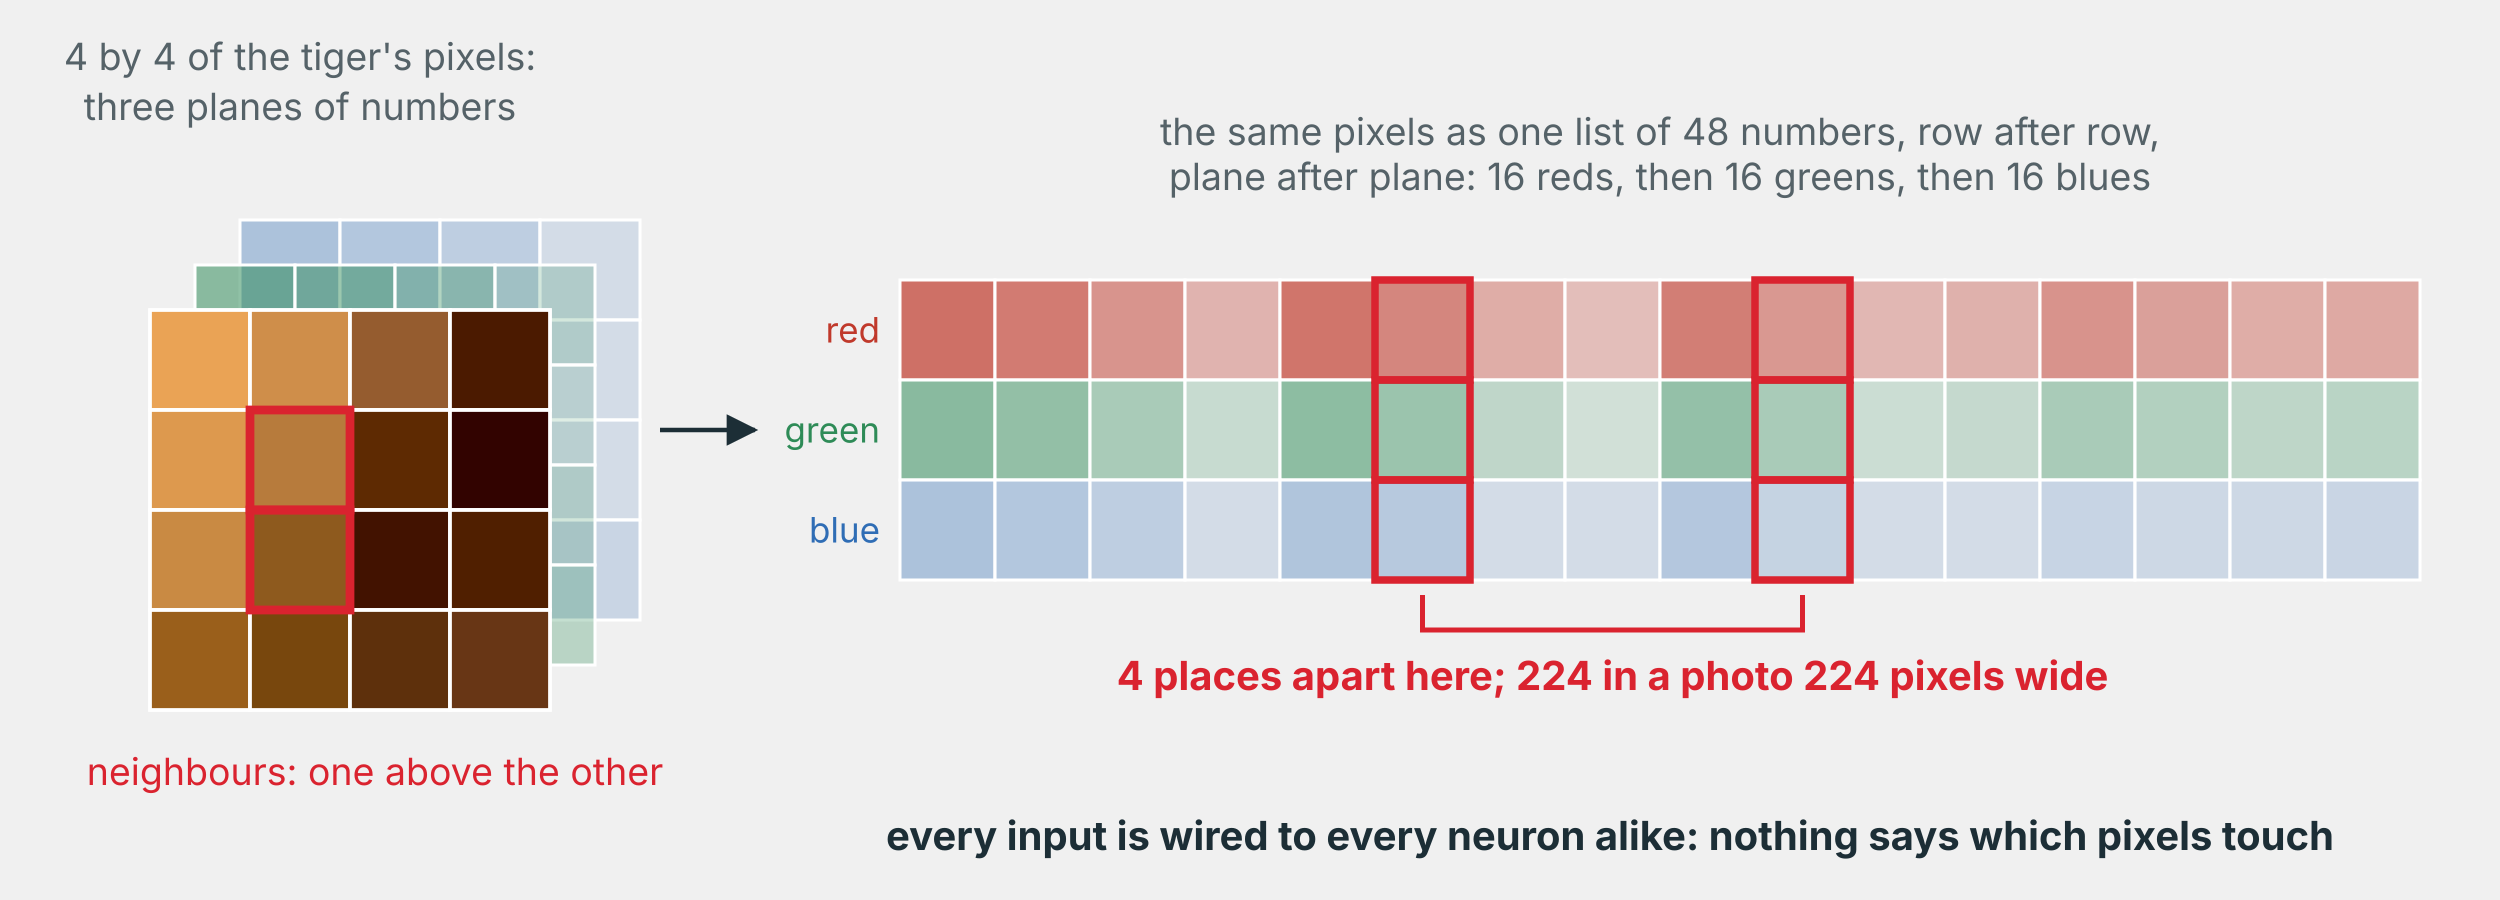
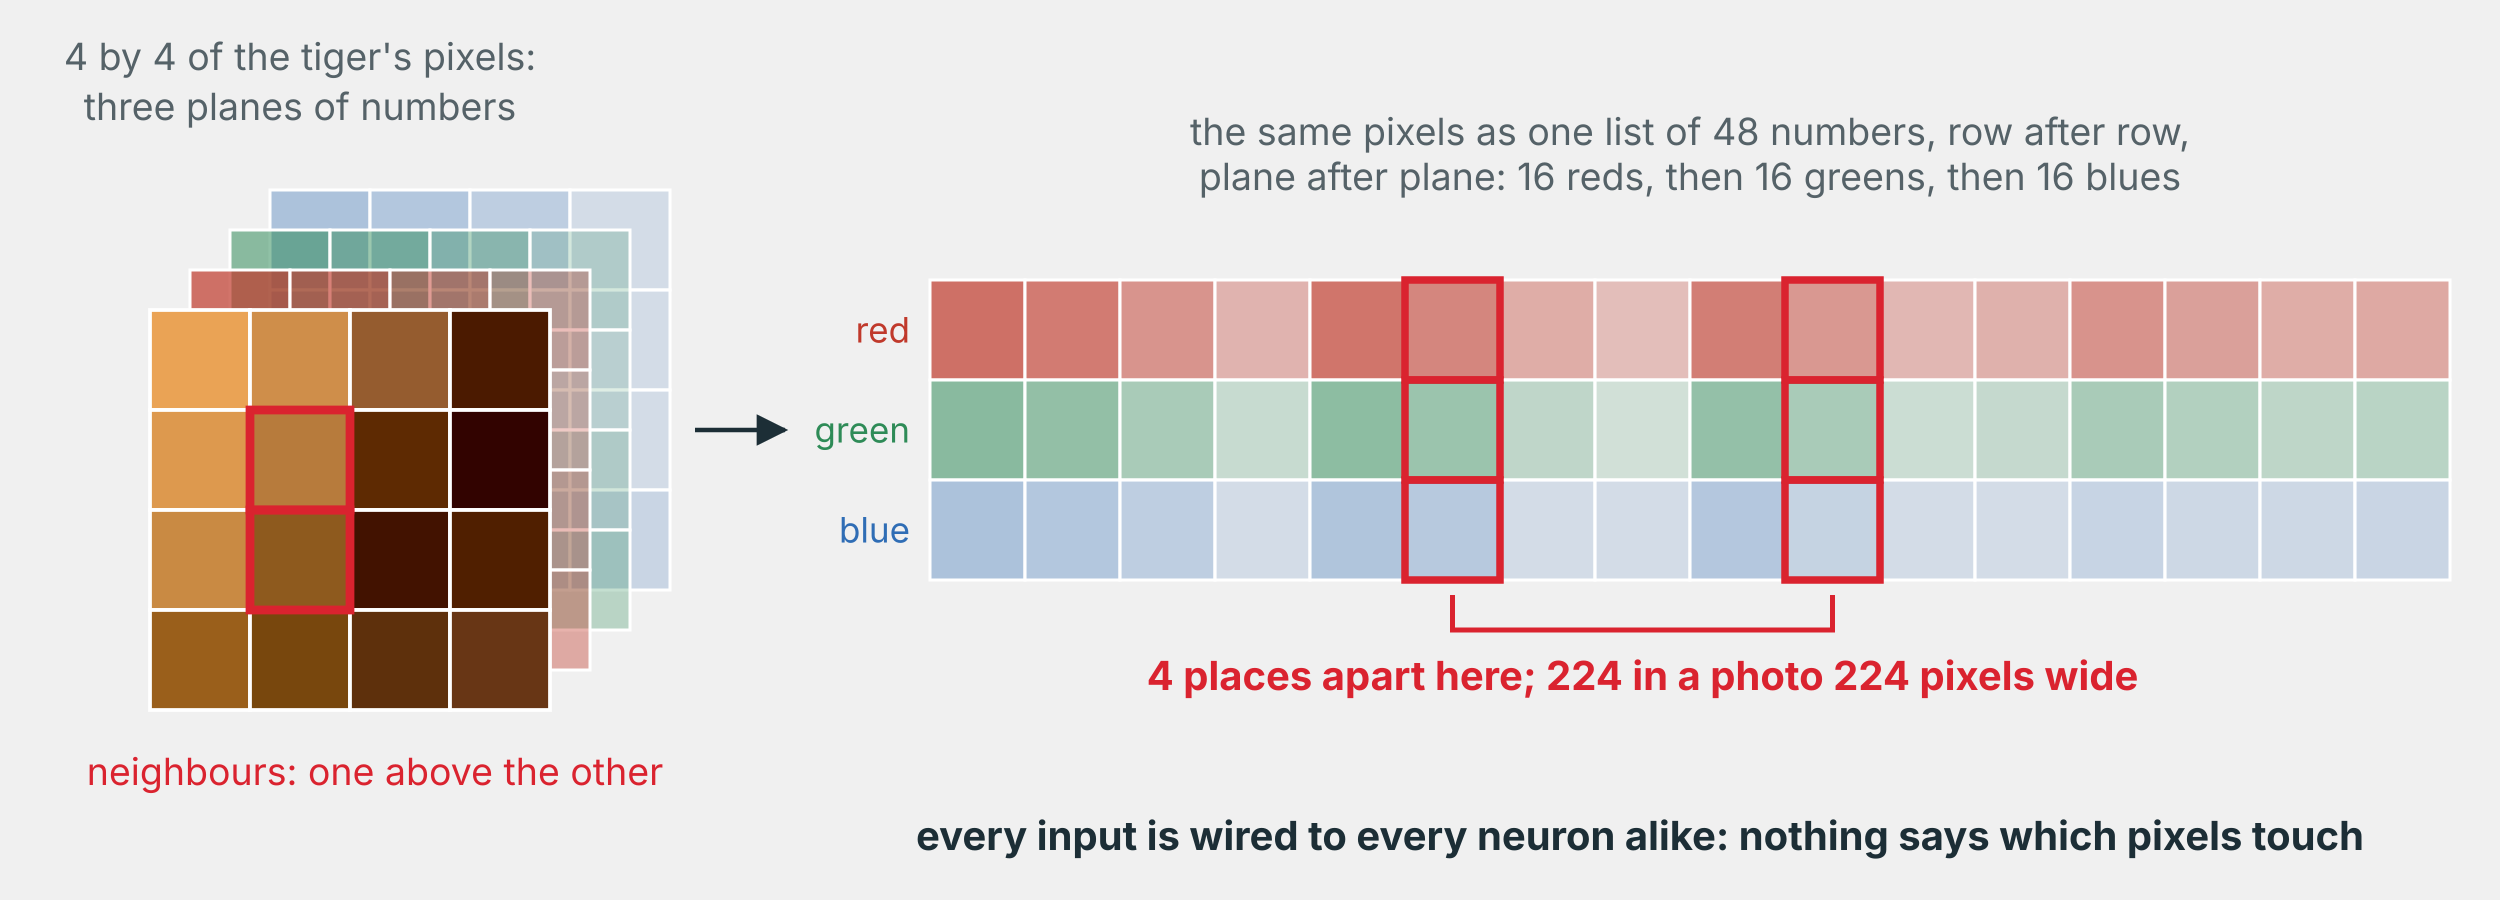
<svg xmlns="http://www.w3.org/2000/svg" viewBox="0 0 1000 360" font-family="Inter, Arimo, Helvetica, sans-serif">
  <defs>
    <marker id="ah" viewBox="0 0 10 10" refX="9" refY="5" markerWidth="7" markerHeight="7" orient="auto-start-reverse">
      <path d="M0,0 L10,5 L0,10 z" fill="#1c2e36" />
    </marker>
    <marker id="ahA" viewBox="0 0 10 10" refX="9" refY="5" markerWidth="7" markerHeight="7" orient="auto-start-reverse">
      <path class="accent-fill" d="M0,0 L10,5 L0,10 z" fill="#00609c" />
    </marker>
  </defs>
  <g data-step="1">
    <text x="120" y="28" font-size="15" font-weight="normal" text-anchor="middle" fill="#556268">4 by 4 of the tiger's pixels:</text>
    <text x="120" y="48" font-size="15" font-weight="normal" text-anchor="middle" fill="#556268">three planes of numbers</text>
-     <rect x="96" y="88" width="40" height="40" fill="#2f6db5" fill-opacity="0.35" stroke="#ffffff" stroke-width="1.2" />
-     <rect x="136" y="88" width="40" height="40" fill="#2f6db5" fill-opacity="0.32" stroke="#ffffff" stroke-width="1.2" />
-     <rect x="176" y="88" width="40" height="40" fill="#2f6db5" fill-opacity="0.26" stroke="#ffffff" stroke-width="1.2" />
-     <rect x="216" y="88" width="40" height="40" fill="#2f6db5" fill-opacity="0.15" stroke="#ffffff" stroke-width="1.2" />
-     <rect x="96" y="128" width="40" height="40" fill="#2f6db5" fill-opacity="0.33" stroke="#ffffff" stroke-width="1.2" />
-     <rect x="136" y="128" width="40" height="40" fill="#2f6db5" fill-opacity="0.29" stroke="#ffffff" stroke-width="1.2" />
-     <rect x="176" y="128" width="40" height="40" fill="#2f6db5" fill-opacity="0.15" stroke="#ffffff" stroke-width="1.2" />
-     <rect x="216" y="128" width="40" height="40" fill="#2f6db5" fill-opacity="0.15" stroke="#ffffff" stroke-width="1.2" />
-     <rect x="96" y="168" width="40" height="40" fill="#2f6db5" fill-opacity="0.31" stroke="#ffffff" stroke-width="1.2" />
-     <rect x="136" y="168" width="40" height="40" fill="#2f6db5" fill-opacity="0.22" stroke="#ffffff" stroke-width="1.2" />
-     <rect x="176" y="168" width="40" height="40" fill="#2f6db5" fill-opacity="0.15" stroke="#ffffff" stroke-width="1.2" />
-     <rect x="216" y="168" width="40" height="40" fill="#2f6db5" fill-opacity="0.15" stroke="#ffffff" stroke-width="1.2" />
-     <rect x="96" y="208" width="40" height="40" fill="#2f6db5" fill-opacity="0.21" stroke="#ffffff" stroke-width="1.2" />
-     <rect x="136" y="208" width="40" height="40" fill="#2f6db5" fill-opacity="0.18" stroke="#ffffff" stroke-width="1.2" />
-     <rect x="176" y="208" width="40" height="40" fill="#2f6db5" fill-opacity="0.18" stroke="#ffffff" stroke-width="1.2" />
-     <rect x="216" y="208" width="40" height="40" fill="#2f6db5" fill-opacity="0.20" stroke="#ffffff" stroke-width="1.2" />
-     <rect x="78" y="106" width="40" height="40" fill="#2e8b57" fill-opacity="0.53" stroke="#ffffff" stroke-width="1.2" />
-     <rect x="118" y="106" width="40" height="40" fill="#2e8b57" fill-opacity="0.48" stroke="#ffffff" stroke-width="1.2" />
-     <rect x="158" y="106" width="40" height="40" fill="#2e8b57" fill-opacity="0.37" stroke="#ffffff" stroke-width="1.2" />
-     <rect x="198" y="106" width="40" height="40" fill="#2e8b57" fill-opacity="0.21" stroke="#ffffff" stroke-width="1.2" />
-     <rect x="78" y="146" width="40" height="40" fill="#2e8b57" fill-opacity="0.51" stroke="#ffffff" stroke-width="1.2" />
-     <rect x="118" y="146" width="40" height="40" fill="#2e8b57" fill-opacity="0.44" stroke="#ffffff" stroke-width="1.2" />
-     <rect x="158" y="146" width="40" height="40" fill="#2e8b57" fill-opacity="0.25" stroke="#ffffff" stroke-width="1.2" />
-     <rect x="198" y="146" width="40" height="40" fill="#2e8b57" fill-opacity="0.16" stroke="#ffffff" stroke-width="1.2" />
-     <rect x="78" y="186" width="40" height="40" fill="#2e8b57" fill-opacity="0.47" stroke="#ffffff" stroke-width="1.2" />
-     <rect x="118" y="186" width="40" height="40" fill="#2e8b57" fill-opacity="0.36" stroke="#ffffff" stroke-width="1.2" />
-     <rect x="158" y="186" width="40" height="40" fill="#2e8b57" fill-opacity="0.19" stroke="#ffffff" stroke-width="1.2" />
-     <rect x="198" y="186" width="40" height="40" fill="#2e8b57" fill-opacity="0.22" stroke="#ffffff" stroke-width="1.2" />
-     <rect x="78" y="226" width="40" height="40" fill="#2e8b57" fill-opacity="0.37" stroke="#ffffff" stroke-width="1.2" />
-     <rect x="118" y="226" width="40" height="40" fill="#2e8b57" fill-opacity="0.32" stroke="#ffffff" stroke-width="1.2" />
-     <rect x="158" y="226" width="40" height="40" fill="#2e8b57" fill-opacity="0.26" stroke="#ffffff" stroke-width="1.2" />
-     <rect x="198" y="226" width="40" height="40" fill="#2e8b57" fill-opacity="0.28" stroke="#ffffff" stroke-width="1.2" />
-     <rect x="60" y="124" width="40" height="40" fill="#c0392b" fill-opacity="0.70" stroke="#ffffff" stroke-width="1.2" />
-     <rect x="100" y="124" width="40" height="40" fill="#c0392b" fill-opacity="0.64" stroke="#ffffff" stroke-width="1.2" />
-     <rect x="140" y="124" width="40" height="40" fill="#c0392b" fill-opacity="0.50" stroke="#ffffff" stroke-width="1.2" />
-     <rect x="180" y="124" width="40" height="40" fill="#c0392b" fill-opacity="0.33" stroke="#ffffff" stroke-width="1.2" />
-     <rect x="60" y="164" width="40" height="40" fill="#c0392b" fill-opacity="0.67" stroke="#ffffff" stroke-width="1.2" />
-     <rect x="100" y="164" width="40" height="40" fill="#c0392b" fill-opacity="0.58" stroke="#ffffff" stroke-width="1.2" />
-     <rect x="140" y="164" width="40" height="40" fill="#c0392b" fill-opacity="0.37" stroke="#ffffff" stroke-width="1.2" />
-     <rect x="180" y="164" width="40" height="40" fill="#c0392b" fill-opacity="0.27" stroke="#ffffff" stroke-width="1.2" />
-     <rect x="60" y="204" width="40" height="40" fill="#c0392b" fill-opacity="0.62" stroke="#ffffff" stroke-width="1.2" />
-     <rect x="100" y="204" width="40" height="40" fill="#c0392b" fill-opacity="0.48" stroke="#ffffff" stroke-width="1.2" />
-     <rect x="140" y="204" width="40" height="40" fill="#c0392b" fill-opacity="0.31" stroke="#ffffff" stroke-width="1.2" />
-     <rect x="180" y="204" width="40" height="40" fill="#c0392b" fill-opacity="0.34" stroke="#ffffff" stroke-width="1.2" />
-     <rect x="60" y="244" width="40" height="40" fill="#c0392b" fill-opacity="0.51" stroke="#ffffff" stroke-width="1.2" />
-     <rect x="100" y="244" width="40" height="40" fill="#c0392b" fill-opacity="0.43" stroke="#ffffff" stroke-width="1.2" />
-     <rect x="140" y="244" width="40" height="40" fill="#c0392b" fill-opacity="0.37" stroke="#ffffff" stroke-width="1.2" />
-     <rect x="180" y="244" width="40" height="40" fill="#c0392b" fill-opacity="0.39" stroke="#ffffff" stroke-width="1.2" />
+     <rect x="108" y="76" width="40" height="40" fill="#2f6db5" fill-opacity="0.35" stroke="#ffffff" stroke-width="1.2" />
+     <rect x="148" y="76" width="40" height="40" fill="#2f6db5" fill-opacity="0.32" stroke="#ffffff" stroke-width="1.2" />
+     <rect x="188" y="76" width="40" height="40" fill="#2f6db5" fill-opacity="0.26" stroke="#ffffff" stroke-width="1.2" />
+     <rect x="228" y="76" width="40" height="40" fill="#2f6db5" fill-opacity="0.15" stroke="#ffffff" stroke-width="1.2" />
+     <rect x="108" y="116" width="40" height="40" fill="#2f6db5" fill-opacity="0.33" stroke="#ffffff" stroke-width="1.2" />
+     <rect x="148" y="116" width="40" height="40" fill="#2f6db5" fill-opacity="0.29" stroke="#ffffff" stroke-width="1.2" />
+     <rect x="188" y="116" width="40" height="40" fill="#2f6db5" fill-opacity="0.15" stroke="#ffffff" stroke-width="1.2" />
+     <rect x="228" y="116" width="40" height="40" fill="#2f6db5" fill-opacity="0.15" stroke="#ffffff" stroke-width="1.2" />
+     <rect x="108" y="156" width="40" height="40" fill="#2f6db5" fill-opacity="0.31" stroke="#ffffff" stroke-width="1.2" />
+     <rect x="148" y="156" width="40" height="40" fill="#2f6db5" fill-opacity="0.22" stroke="#ffffff" stroke-width="1.2" />
+     <rect x="188" y="156" width="40" height="40" fill="#2f6db5" fill-opacity="0.15" stroke="#ffffff" stroke-width="1.2" />
+     <rect x="228" y="156" width="40" height="40" fill="#2f6db5" fill-opacity="0.15" stroke="#ffffff" stroke-width="1.2" />
+     <rect x="108" y="196" width="40" height="40" fill="#2f6db5" fill-opacity="0.21" stroke="#ffffff" stroke-width="1.2" />
+     <rect x="148" y="196" width="40" height="40" fill="#2f6db5" fill-opacity="0.18" stroke="#ffffff" stroke-width="1.2" />
+     <rect x="188" y="196" width="40" height="40" fill="#2f6db5" fill-opacity="0.18" stroke="#ffffff" stroke-width="1.2" />
+     <rect x="228" y="196" width="40" height="40" fill="#2f6db5" fill-opacity="0.20" stroke="#ffffff" stroke-width="1.2" />
+     <rect x="92" y="92" width="40" height="40" fill="#2e8b57" fill-opacity="0.53" stroke="#ffffff" stroke-width="1.2" />
+     <rect x="132" y="92" width="40" height="40" fill="#2e8b57" fill-opacity="0.48" stroke="#ffffff" stroke-width="1.2" />
+     <rect x="172" y="92" width="40" height="40" fill="#2e8b57" fill-opacity="0.37" stroke="#ffffff" stroke-width="1.2" />
+     <rect x="212" y="92" width="40" height="40" fill="#2e8b57" fill-opacity="0.21" stroke="#ffffff" stroke-width="1.2" />
+     <rect x="92" y="132" width="40" height="40" fill="#2e8b57" fill-opacity="0.51" stroke="#ffffff" stroke-width="1.2" />
+     <rect x="132" y="132" width="40" height="40" fill="#2e8b57" fill-opacity="0.44" stroke="#ffffff" stroke-width="1.2" />
+     <rect x="172" y="132" width="40" height="40" fill="#2e8b57" fill-opacity="0.25" stroke="#ffffff" stroke-width="1.2" />
+     <rect x="212" y="132" width="40" height="40" fill="#2e8b57" fill-opacity="0.16" stroke="#ffffff" stroke-width="1.2" />
+     <rect x="92" y="172" width="40" height="40" fill="#2e8b57" fill-opacity="0.47" stroke="#ffffff" stroke-width="1.2" />
+     <rect x="132" y="172" width="40" height="40" fill="#2e8b57" fill-opacity="0.36" stroke="#ffffff" stroke-width="1.2" />
+     <rect x="172" y="172" width="40" height="40" fill="#2e8b57" fill-opacity="0.19" stroke="#ffffff" stroke-width="1.2" />
+     <rect x="212" y="172" width="40" height="40" fill="#2e8b57" fill-opacity="0.22" stroke="#ffffff" stroke-width="1.2" />
+     <rect x="92" y="212" width="40" height="40" fill="#2e8b57" fill-opacity="0.37" stroke="#ffffff" stroke-width="1.2" />
+     <rect x="132" y="212" width="40" height="40" fill="#2e8b57" fill-opacity="0.32" stroke="#ffffff" stroke-width="1.2" />
+     <rect x="172" y="212" width="40" height="40" fill="#2e8b57" fill-opacity="0.26" stroke="#ffffff" stroke-width="1.2" />
+     <rect x="212" y="212" width="40" height="40" fill="#2e8b57" fill-opacity="0.28" stroke="#ffffff" stroke-width="1.2" />
+     <rect x="76" y="108" width="40" height="40" fill="#c0392b" fill-opacity="0.70" stroke="#ffffff" stroke-width="1.2" />
+     <rect x="116" y="108" width="40" height="40" fill="#c0392b" fill-opacity="0.64" stroke="#ffffff" stroke-width="1.2" />
+     <rect x="156" y="108" width="40" height="40" fill="#c0392b" fill-opacity="0.50" stroke="#ffffff" stroke-width="1.2" />
+     <rect x="196" y="108" width="40" height="40" fill="#c0392b" fill-opacity="0.33" stroke="#ffffff" stroke-width="1.2" />
+     <rect x="76" y="148" width="40" height="40" fill="#c0392b" fill-opacity="0.67" stroke="#ffffff" stroke-width="1.2" />
+     <rect x="116" y="148" width="40" height="40" fill="#c0392b" fill-opacity="0.58" stroke="#ffffff" stroke-width="1.2" />
+     <rect x="156" y="148" width="40" height="40" fill="#c0392b" fill-opacity="0.37" stroke="#ffffff" stroke-width="1.2" />
+     <rect x="196" y="148" width="40" height="40" fill="#c0392b" fill-opacity="0.27" stroke="#ffffff" stroke-width="1.2" />
+     <rect x="76" y="188" width="40" height="40" fill="#c0392b" fill-opacity="0.62" stroke="#ffffff" stroke-width="1.2" />
+     <rect x="116" y="188" width="40" height="40" fill="#c0392b" fill-opacity="0.48" stroke="#ffffff" stroke-width="1.2" />
+     <rect x="156" y="188" width="40" height="40" fill="#c0392b" fill-opacity="0.31" stroke="#ffffff" stroke-width="1.2" />
+     <rect x="196" y="188" width="40" height="40" fill="#c0392b" fill-opacity="0.34" stroke="#ffffff" stroke-width="1.2" />
+     <rect x="76" y="228" width="40" height="40" fill="#c0392b" fill-opacity="0.51" stroke="#ffffff" stroke-width="1.2" />
+     <rect x="116" y="228" width="40" height="40" fill="#c0392b" fill-opacity="0.43" stroke="#ffffff" stroke-width="1.2" />
+     <rect x="156" y="228" width="40" height="40" fill="#c0392b" fill-opacity="0.37" stroke="#ffffff" stroke-width="1.2" />
+     <rect x="196" y="228" width="40" height="40" fill="#c0392b" fill-opacity="0.39" stroke="#ffffff" stroke-width="1.2" />
    <rect x="60" y="124" width="40" height="40" rx="0" fill="rgb(234,163,85)" stroke="#ffffff" stroke-width="1.5" />
    <rect x="100" y="124" width="40" height="40" rx="0" fill="rgb(207,142,74)" stroke="#ffffff" stroke-width="1.5" />
    <rect x="140" y="124" width="40" height="40" rx="0" fill="rgb(149,92,47)" stroke="#ffffff" stroke-width="1.5" />
    <rect x="180" y="124" width="40" height="40" rx="0" fill="rgb(75,26,0)" stroke="#ffffff" stroke-width="1.5" />
    <rect x="60" y="164" width="40" height="40" rx="0" fill="rgb(221,153,78)" stroke="#ffffff" stroke-width="1.5" />
    <rect x="100" y="164" width="40" height="40" rx="0" fill="rgb(183,123,60)" stroke="#ffffff" stroke-width="1.5" />
    <rect x="140" y="164" width="40" height="40" rx="0" fill="rgb(94,42,2)" stroke="#ffffff" stroke-width="1.5" />
    <rect x="180" y="164" width="40" height="40" rx="0" fill="rgb(50,3,0)" stroke="#ffffff" stroke-width="1.5" />
    <rect x="60" y="204" width="40" height="40" rx="0" fill="rgb(201,138,67)" stroke="#ffffff" stroke-width="1.5" />
    <rect x="100" y="204" width="40" height="40" rx="0" fill="rgb(142,90,30)" stroke="#ffffff" stroke-width="1.5" />
    <rect x="140" y="204" width="40" height="40" rx="0" fill="rgb(66,18,0)" stroke="#ffffff" stroke-width="1.5" />
    <rect x="180" y="204" width="40" height="40" rx="0" fill="rgb(80,31,0)" stroke="#ffffff" stroke-width="1.5" />
    <rect x="60" y="244" width="40" height="40" rx="0" fill="rgb(154,95,27)" stroke="#ffffff" stroke-width="1.5" />
    <rect x="100" y="244" width="40" height="40" rx="0" fill="rgb(120,71,13)" stroke="#ffffff" stroke-width="1.5" />
    <rect x="140" y="244" width="40" height="40" rx="0" fill="rgb(94,48,12)" stroke="#ffffff" stroke-width="1.5" />
    <rect x="180" y="244" width="40" height="40" rx="0" fill="rgb(104,54,21)" stroke="#ffffff" stroke-width="1.5" />
  </g>
  <g data-step="2">
    <rect x="100" y="164" width="40" height="40" rx="0" fill="none" stroke="#da232f" stroke-width="3.5" />
    <rect x="100" y="204" width="40" height="40" rx="0" fill="none" stroke="#da232f" stroke-width="3.5" />
    <text x="150.0" y="314" font-size="15" font-weight="normal" text-anchor="middle" fill="#da232f">neighbours: one above the other</text>
-     <text x="664" y="58" font-size="15" font-weight="normal" text-anchor="middle" fill="#556268">the same pixels as one list of 48 numbers, row after row,</text>
-     <text x="664" y="76" font-size="15" font-weight="normal" text-anchor="middle" fill="#556268">plane after plane: 16 reds, then 16 greens, then 16 blues</text>
-     <line x1="264" y1="172.0" x2="302" y2="172.0" stroke="#1c2e36" stroke-width="1.8" marker-end="url(#ah)" />
-     <text x="352" y="137.0" font-size="14" font-weight="normal" text-anchor="end" fill="#c0392b">red</text>
-     <rect x="360" y="112" width="38" height="40" fill="#c0392b" fill-opacity="0.70" stroke="#ffffff" stroke-width="1.2" />
-     <rect x="398" y="112" width="38" height="40" fill="#c0392b" fill-opacity="0.64" stroke="#ffffff" stroke-width="1.2" />
-     <rect x="436" y="112" width="38" height="40" fill="#c0392b" fill-opacity="0.50" stroke="#ffffff" stroke-width="1.2" />
-     <rect x="474" y="112" width="38" height="40" fill="#c0392b" fill-opacity="0.33" stroke="#ffffff" stroke-width="1.2" />
-     <rect x="512" y="112" width="38" height="40" fill="#c0392b" fill-opacity="0.67" stroke="#ffffff" stroke-width="1.2" />
-     <rect x="550" y="112" width="38" height="40" fill="#c0392b" fill-opacity="0.58" stroke="#ffffff" stroke-width="1.2" />
-     <rect x="588" y="112" width="38" height="40" fill="#c0392b" fill-opacity="0.37" stroke="#ffffff" stroke-width="1.2" />
-     <rect x="626" y="112" width="38" height="40" fill="#c0392b" fill-opacity="0.27" stroke="#ffffff" stroke-width="1.2" />
-     <rect x="664" y="112" width="38" height="40" fill="#c0392b" fill-opacity="0.62" stroke="#ffffff" stroke-width="1.2" />
-     <rect x="702" y="112" width="38" height="40" fill="#c0392b" fill-opacity="0.48" stroke="#ffffff" stroke-width="1.2" />
-     <rect x="740" y="112" width="38" height="40" fill="#c0392b" fill-opacity="0.31" stroke="#ffffff" stroke-width="1.2" />
-     <rect x="778" y="112" width="38" height="40" fill="#c0392b" fill-opacity="0.34" stroke="#ffffff" stroke-width="1.2" />
-     <rect x="816" y="112" width="38" height="40" fill="#c0392b" fill-opacity="0.51" stroke="#ffffff" stroke-width="1.2" />
-     <rect x="854" y="112" width="38" height="40" fill="#c0392b" fill-opacity="0.43" stroke="#ffffff" stroke-width="1.2" />
-     <rect x="892" y="112" width="38" height="40" fill="#c0392b" fill-opacity="0.37" stroke="#ffffff" stroke-width="1.2" />
-     <rect x="930" y="112" width="38" height="40" fill="#c0392b" fill-opacity="0.39" stroke="#ffffff" stroke-width="1.2" />
-     <rect x="550" y="112" width="38" height="40" rx="0" fill="none" stroke="#da232f" stroke-width="3" />
-     <rect x="702" y="112" width="38" height="40" rx="0" fill="none" stroke="#da232f" stroke-width="3" />
-     <text x="352" y="177.0" font-size="14" font-weight="normal" text-anchor="end" fill="#2e8b57">green</text>
-     <rect x="360" y="152" width="38" height="40" fill="#2e8b57" fill-opacity="0.53" stroke="#ffffff" stroke-width="1.2" />
-     <rect x="398" y="152" width="38" height="40" fill="#2e8b57" fill-opacity="0.48" stroke="#ffffff" stroke-width="1.2" />
-     <rect x="436" y="152" width="38" height="40" fill="#2e8b57" fill-opacity="0.37" stroke="#ffffff" stroke-width="1.2" />
-     <rect x="474" y="152" width="38" height="40" fill="#2e8b57" fill-opacity="0.21" stroke="#ffffff" stroke-width="1.2" />
-     <rect x="512" y="152" width="38" height="40" fill="#2e8b57" fill-opacity="0.51" stroke="#ffffff" stroke-width="1.2" />
-     <rect x="550" y="152" width="38" height="40" fill="#2e8b57" fill-opacity="0.44" stroke="#ffffff" stroke-width="1.2" />
-     <rect x="588" y="152" width="38" height="40" fill="#2e8b57" fill-opacity="0.25" stroke="#ffffff" stroke-width="1.2" />
-     <rect x="626" y="152" width="38" height="40" fill="#2e8b57" fill-opacity="0.16" stroke="#ffffff" stroke-width="1.2" />
-     <rect x="664" y="152" width="38" height="40" fill="#2e8b57" fill-opacity="0.47" stroke="#ffffff" stroke-width="1.2" />
-     <rect x="702" y="152" width="38" height="40" fill="#2e8b57" fill-opacity="0.36" stroke="#ffffff" stroke-width="1.2" />
-     <rect x="740" y="152" width="38" height="40" fill="#2e8b57" fill-opacity="0.19" stroke="#ffffff" stroke-width="1.2" />
-     <rect x="778" y="152" width="38" height="40" fill="#2e8b57" fill-opacity="0.22" stroke="#ffffff" stroke-width="1.2" />
-     <rect x="816" y="152" width="38" height="40" fill="#2e8b57" fill-opacity="0.37" stroke="#ffffff" stroke-width="1.2" />
-     <rect x="854" y="152" width="38" height="40" fill="#2e8b57" fill-opacity="0.32" stroke="#ffffff" stroke-width="1.2" />
-     <rect x="892" y="152" width="38" height="40" fill="#2e8b57" fill-opacity="0.26" stroke="#ffffff" stroke-width="1.2" />
-     <rect x="930" y="152" width="38" height="40" fill="#2e8b57" fill-opacity="0.28" stroke="#ffffff" stroke-width="1.2" />
-     <rect x="550" y="152" width="38" height="40" rx="0" fill="none" stroke="#da232f" stroke-width="3" />
-     <rect x="702" y="152" width="38" height="40" rx="0" fill="none" stroke="#da232f" stroke-width="3" />
-     <text x="352" y="217.0" font-size="14" font-weight="normal" text-anchor="end" fill="#2f6db5">blue</text>
-     <rect x="360" y="192" width="38" height="40" fill="#2f6db5" fill-opacity="0.35" stroke="#ffffff" stroke-width="1.2" />
-     <rect x="398" y="192" width="38" height="40" fill="#2f6db5" fill-opacity="0.32" stroke="#ffffff" stroke-width="1.2" />
-     <rect x="436" y="192" width="38" height="40" fill="#2f6db5" fill-opacity="0.26" stroke="#ffffff" stroke-width="1.2" />
-     <rect x="474" y="192" width="38" height="40" fill="#2f6db5" fill-opacity="0.15" stroke="#ffffff" stroke-width="1.2" />
-     <rect x="512" y="192" width="38" height="40" fill="#2f6db5" fill-opacity="0.33" stroke="#ffffff" stroke-width="1.2" />
-     <rect x="550" y="192" width="38" height="40" fill="#2f6db5" fill-opacity="0.29" stroke="#ffffff" stroke-width="1.2" />
-     <rect x="588" y="192" width="38" height="40" fill="#2f6db5" fill-opacity="0.15" stroke="#ffffff" stroke-width="1.2" />
-     <rect x="626" y="192" width="38" height="40" fill="#2f6db5" fill-opacity="0.15" stroke="#ffffff" stroke-width="1.2" />
-     <rect x="664" y="192" width="38" height="40" fill="#2f6db5" fill-opacity="0.31" stroke="#ffffff" stroke-width="1.2" />
-     <rect x="702" y="192" width="38" height="40" fill="#2f6db5" fill-opacity="0.22" stroke="#ffffff" stroke-width="1.2" />
-     <rect x="740" y="192" width="38" height="40" fill="#2f6db5" fill-opacity="0.15" stroke="#ffffff" stroke-width="1.2" />
-     <rect x="778" y="192" width="38" height="40" fill="#2f6db5" fill-opacity="0.15" stroke="#ffffff" stroke-width="1.2" />
-     <rect x="816" y="192" width="38" height="40" fill="#2f6db5" fill-opacity="0.21" stroke="#ffffff" stroke-width="1.2" />
-     <rect x="854" y="192" width="38" height="40" fill="#2f6db5" fill-opacity="0.18" stroke="#ffffff" stroke-width="1.2" />
-     <rect x="892" y="192" width="38" height="40" fill="#2f6db5" fill-opacity="0.18" stroke="#ffffff" stroke-width="1.2" />
-     <rect x="930" y="192" width="38" height="40" fill="#2f6db5" fill-opacity="0.20" stroke="#ffffff" stroke-width="1.2" />
-     <rect x="550" y="192" width="38" height="40" rx="0" fill="none" stroke="#da232f" stroke-width="3" />
-     <rect x="702" y="192" width="38" height="40" rx="0" fill="none" stroke="#da232f" stroke-width="3" />
-     <path d="M 569.0 238 L 569.0 252 L 721.0 252 L 721.0 238" fill="none" stroke="#da232f" stroke-width="2" marker-end="url(#)" />
-     <text x="645.0" y="276" font-size="16" font-weight="bold" text-anchor="middle" fill="#da232f">4 places apart here; 224 in a photo 224 pixels wide</text>
+     <text x="676" y="58" font-size="15" font-weight="normal" text-anchor="middle" fill="#556268">the same pixels as one list of 48 numbers, row after row,</text>
+     <text x="676" y="76" font-size="15" font-weight="normal" text-anchor="middle" fill="#556268">plane after plane: 16 reds, then 16 greens, then 16 blues</text>
+     <line x1="278" y1="172.0" x2="314" y2="172.0" stroke="#1c2e36" stroke-width="1.8" marker-end="url(#ah)" />
+     <text x="364" y="137.0" font-size="14" font-weight="normal" text-anchor="end" fill="#c0392b">red</text>
+     <rect x="372" y="112" width="38" height="40" fill="#c0392b" fill-opacity="0.70" stroke="#ffffff" stroke-width="1.2" />
+     <rect x="410" y="112" width="38" height="40" fill="#c0392b" fill-opacity="0.64" stroke="#ffffff" stroke-width="1.2" />
+     <rect x="448" y="112" width="38" height="40" fill="#c0392b" fill-opacity="0.50" stroke="#ffffff" stroke-width="1.2" />
+     <rect x="486" y="112" width="38" height="40" fill="#c0392b" fill-opacity="0.33" stroke="#ffffff" stroke-width="1.2" />
+     <rect x="524" y="112" width="38" height="40" fill="#c0392b" fill-opacity="0.67" stroke="#ffffff" stroke-width="1.2" />
+     <rect x="562" y="112" width="38" height="40" fill="#c0392b" fill-opacity="0.58" stroke="#ffffff" stroke-width="1.2" />
+     <rect x="600" y="112" width="38" height="40" fill="#c0392b" fill-opacity="0.37" stroke="#ffffff" stroke-width="1.2" />
+     <rect x="638" y="112" width="38" height="40" fill="#c0392b" fill-opacity="0.27" stroke="#ffffff" stroke-width="1.2" />
+     <rect x="676" y="112" width="38" height="40" fill="#c0392b" fill-opacity="0.62" stroke="#ffffff" stroke-width="1.2" />
+     <rect x="714" y="112" width="38" height="40" fill="#c0392b" fill-opacity="0.48" stroke="#ffffff" stroke-width="1.2" />
+     <rect x="752" y="112" width="38" height="40" fill="#c0392b" fill-opacity="0.31" stroke="#ffffff" stroke-width="1.2" />
+     <rect x="790" y="112" width="38" height="40" fill="#c0392b" fill-opacity="0.34" stroke="#ffffff" stroke-width="1.2" />
+     <rect x="828" y="112" width="38" height="40" fill="#c0392b" fill-opacity="0.51" stroke="#ffffff" stroke-width="1.2" />
+     <rect x="866" y="112" width="38" height="40" fill="#c0392b" fill-opacity="0.43" stroke="#ffffff" stroke-width="1.2" />
+     <rect x="904" y="112" width="38" height="40" fill="#c0392b" fill-opacity="0.37" stroke="#ffffff" stroke-width="1.2" />
+     <rect x="942" y="112" width="38" height="40" fill="#c0392b" fill-opacity="0.39" stroke="#ffffff" stroke-width="1.2" />
+     <rect x="562" y="112" width="38" height="40" rx="0" fill="none" stroke="#da232f" stroke-width="3" />
+     <rect x="714" y="112" width="38" height="40" rx="0" fill="none" stroke="#da232f" stroke-width="3" />
+     <text x="364" y="177.0" font-size="14" font-weight="normal" text-anchor="end" fill="#2e8b57">green</text>
+     <rect x="372" y="152" width="38" height="40" fill="#2e8b57" fill-opacity="0.53" stroke="#ffffff" stroke-width="1.2" />
+     <rect x="410" y="152" width="38" height="40" fill="#2e8b57" fill-opacity="0.48" stroke="#ffffff" stroke-width="1.2" />
+     <rect x="448" y="152" width="38" height="40" fill="#2e8b57" fill-opacity="0.37" stroke="#ffffff" stroke-width="1.2" />
+     <rect x="486" y="152" width="38" height="40" fill="#2e8b57" fill-opacity="0.21" stroke="#ffffff" stroke-width="1.2" />
+     <rect x="524" y="152" width="38" height="40" fill="#2e8b57" fill-opacity="0.51" stroke="#ffffff" stroke-width="1.2" />
+     <rect x="562" y="152" width="38" height="40" fill="#2e8b57" fill-opacity="0.44" stroke="#ffffff" stroke-width="1.2" />
+     <rect x="600" y="152" width="38" height="40" fill="#2e8b57" fill-opacity="0.25" stroke="#ffffff" stroke-width="1.2" />
+     <rect x="638" y="152" width="38" height="40" fill="#2e8b57" fill-opacity="0.16" stroke="#ffffff" stroke-width="1.2" />
+     <rect x="676" y="152" width="38" height="40" fill="#2e8b57" fill-opacity="0.47" stroke="#ffffff" stroke-width="1.2" />
+     <rect x="714" y="152" width="38" height="40" fill="#2e8b57" fill-opacity="0.36" stroke="#ffffff" stroke-width="1.2" />
+     <rect x="752" y="152" width="38" height="40" fill="#2e8b57" fill-opacity="0.19" stroke="#ffffff" stroke-width="1.2" />
+     <rect x="790" y="152" width="38" height="40" fill="#2e8b57" fill-opacity="0.22" stroke="#ffffff" stroke-width="1.2" />
+     <rect x="828" y="152" width="38" height="40" fill="#2e8b57" fill-opacity="0.37" stroke="#ffffff" stroke-width="1.2" />
+     <rect x="866" y="152" width="38" height="40" fill="#2e8b57" fill-opacity="0.32" stroke="#ffffff" stroke-width="1.2" />
+     <rect x="904" y="152" width="38" height="40" fill="#2e8b57" fill-opacity="0.26" stroke="#ffffff" stroke-width="1.2" />
+     <rect x="942" y="152" width="38" height="40" fill="#2e8b57" fill-opacity="0.28" stroke="#ffffff" stroke-width="1.2" />
+     <rect x="562" y="152" width="38" height="40" rx="0" fill="none" stroke="#da232f" stroke-width="3" />
+     <rect x="714" y="152" width="38" height="40" rx="0" fill="none" stroke="#da232f" stroke-width="3" />
+     <text x="364" y="217.0" font-size="14" font-weight="normal" text-anchor="end" fill="#2f6db5">blue</text>
+     <rect x="372" y="192" width="38" height="40" fill="#2f6db5" fill-opacity="0.35" stroke="#ffffff" stroke-width="1.2" />
+     <rect x="410" y="192" width="38" height="40" fill="#2f6db5" fill-opacity="0.32" stroke="#ffffff" stroke-width="1.2" />
+     <rect x="448" y="192" width="38" height="40" fill="#2f6db5" fill-opacity="0.26" stroke="#ffffff" stroke-width="1.2" />
+     <rect x="486" y="192" width="38" height="40" fill="#2f6db5" fill-opacity="0.15" stroke="#ffffff" stroke-width="1.2" />
+     <rect x="524" y="192" width="38" height="40" fill="#2f6db5" fill-opacity="0.33" stroke="#ffffff" stroke-width="1.2" />
+     <rect x="562" y="192" width="38" height="40" fill="#2f6db5" fill-opacity="0.29" stroke="#ffffff" stroke-width="1.2" />
+     <rect x="600" y="192" width="38" height="40" fill="#2f6db5" fill-opacity="0.15" stroke="#ffffff" stroke-width="1.2" />
+     <rect x="638" y="192" width="38" height="40" fill="#2f6db5" fill-opacity="0.15" stroke="#ffffff" stroke-width="1.2" />
+     <rect x="676" y="192" width="38" height="40" fill="#2f6db5" fill-opacity="0.31" stroke="#ffffff" stroke-width="1.2" />
+     <rect x="714" y="192" width="38" height="40" fill="#2f6db5" fill-opacity="0.22" stroke="#ffffff" stroke-width="1.2" />
+     <rect x="752" y="192" width="38" height="40" fill="#2f6db5" fill-opacity="0.15" stroke="#ffffff" stroke-width="1.2" />
+     <rect x="790" y="192" width="38" height="40" fill="#2f6db5" fill-opacity="0.15" stroke="#ffffff" stroke-width="1.2" />
+     <rect x="828" y="192" width="38" height="40" fill="#2f6db5" fill-opacity="0.21" stroke="#ffffff" stroke-width="1.2" />
+     <rect x="866" y="192" width="38" height="40" fill="#2f6db5" fill-opacity="0.18" stroke="#ffffff" stroke-width="1.2" />
+     <rect x="904" y="192" width="38" height="40" fill="#2f6db5" fill-opacity="0.18" stroke="#ffffff" stroke-width="1.2" />
+     <rect x="942" y="192" width="38" height="40" fill="#2f6db5" fill-opacity="0.20" stroke="#ffffff" stroke-width="1.2" />
+     <rect x="562" y="192" width="38" height="40" rx="0" fill="none" stroke="#da232f" stroke-width="3" />
+     <rect x="714" y="192" width="38" height="40" rx="0" fill="none" stroke="#da232f" stroke-width="3" />
+     <path d="M 581.0 238 L 581.0 252 L 733.0 252 L 733.0 238" fill="none" stroke="#da232f" stroke-width="2" marker-end="url(#)" />
+     <text x="657.0" y="276" font-size="16" font-weight="bold" text-anchor="middle" fill="#da232f">4 places apart here; 224 in a photo 224 pixels wide</text>
  </g>
  <g data-step="3">
-     <text x="644" y="340" font-size="16" font-weight="bold" text-anchor="middle" fill="#1c2e36">every input is wired to every neuron alike: nothing says which pixels touch</text>
+     <text x="656" y="340" font-size="16" font-weight="bold" text-anchor="middle" fill="#1c2e36">every input is wired to every neuron alike: nothing says which pixels touch</text>
  </g>
</svg>
